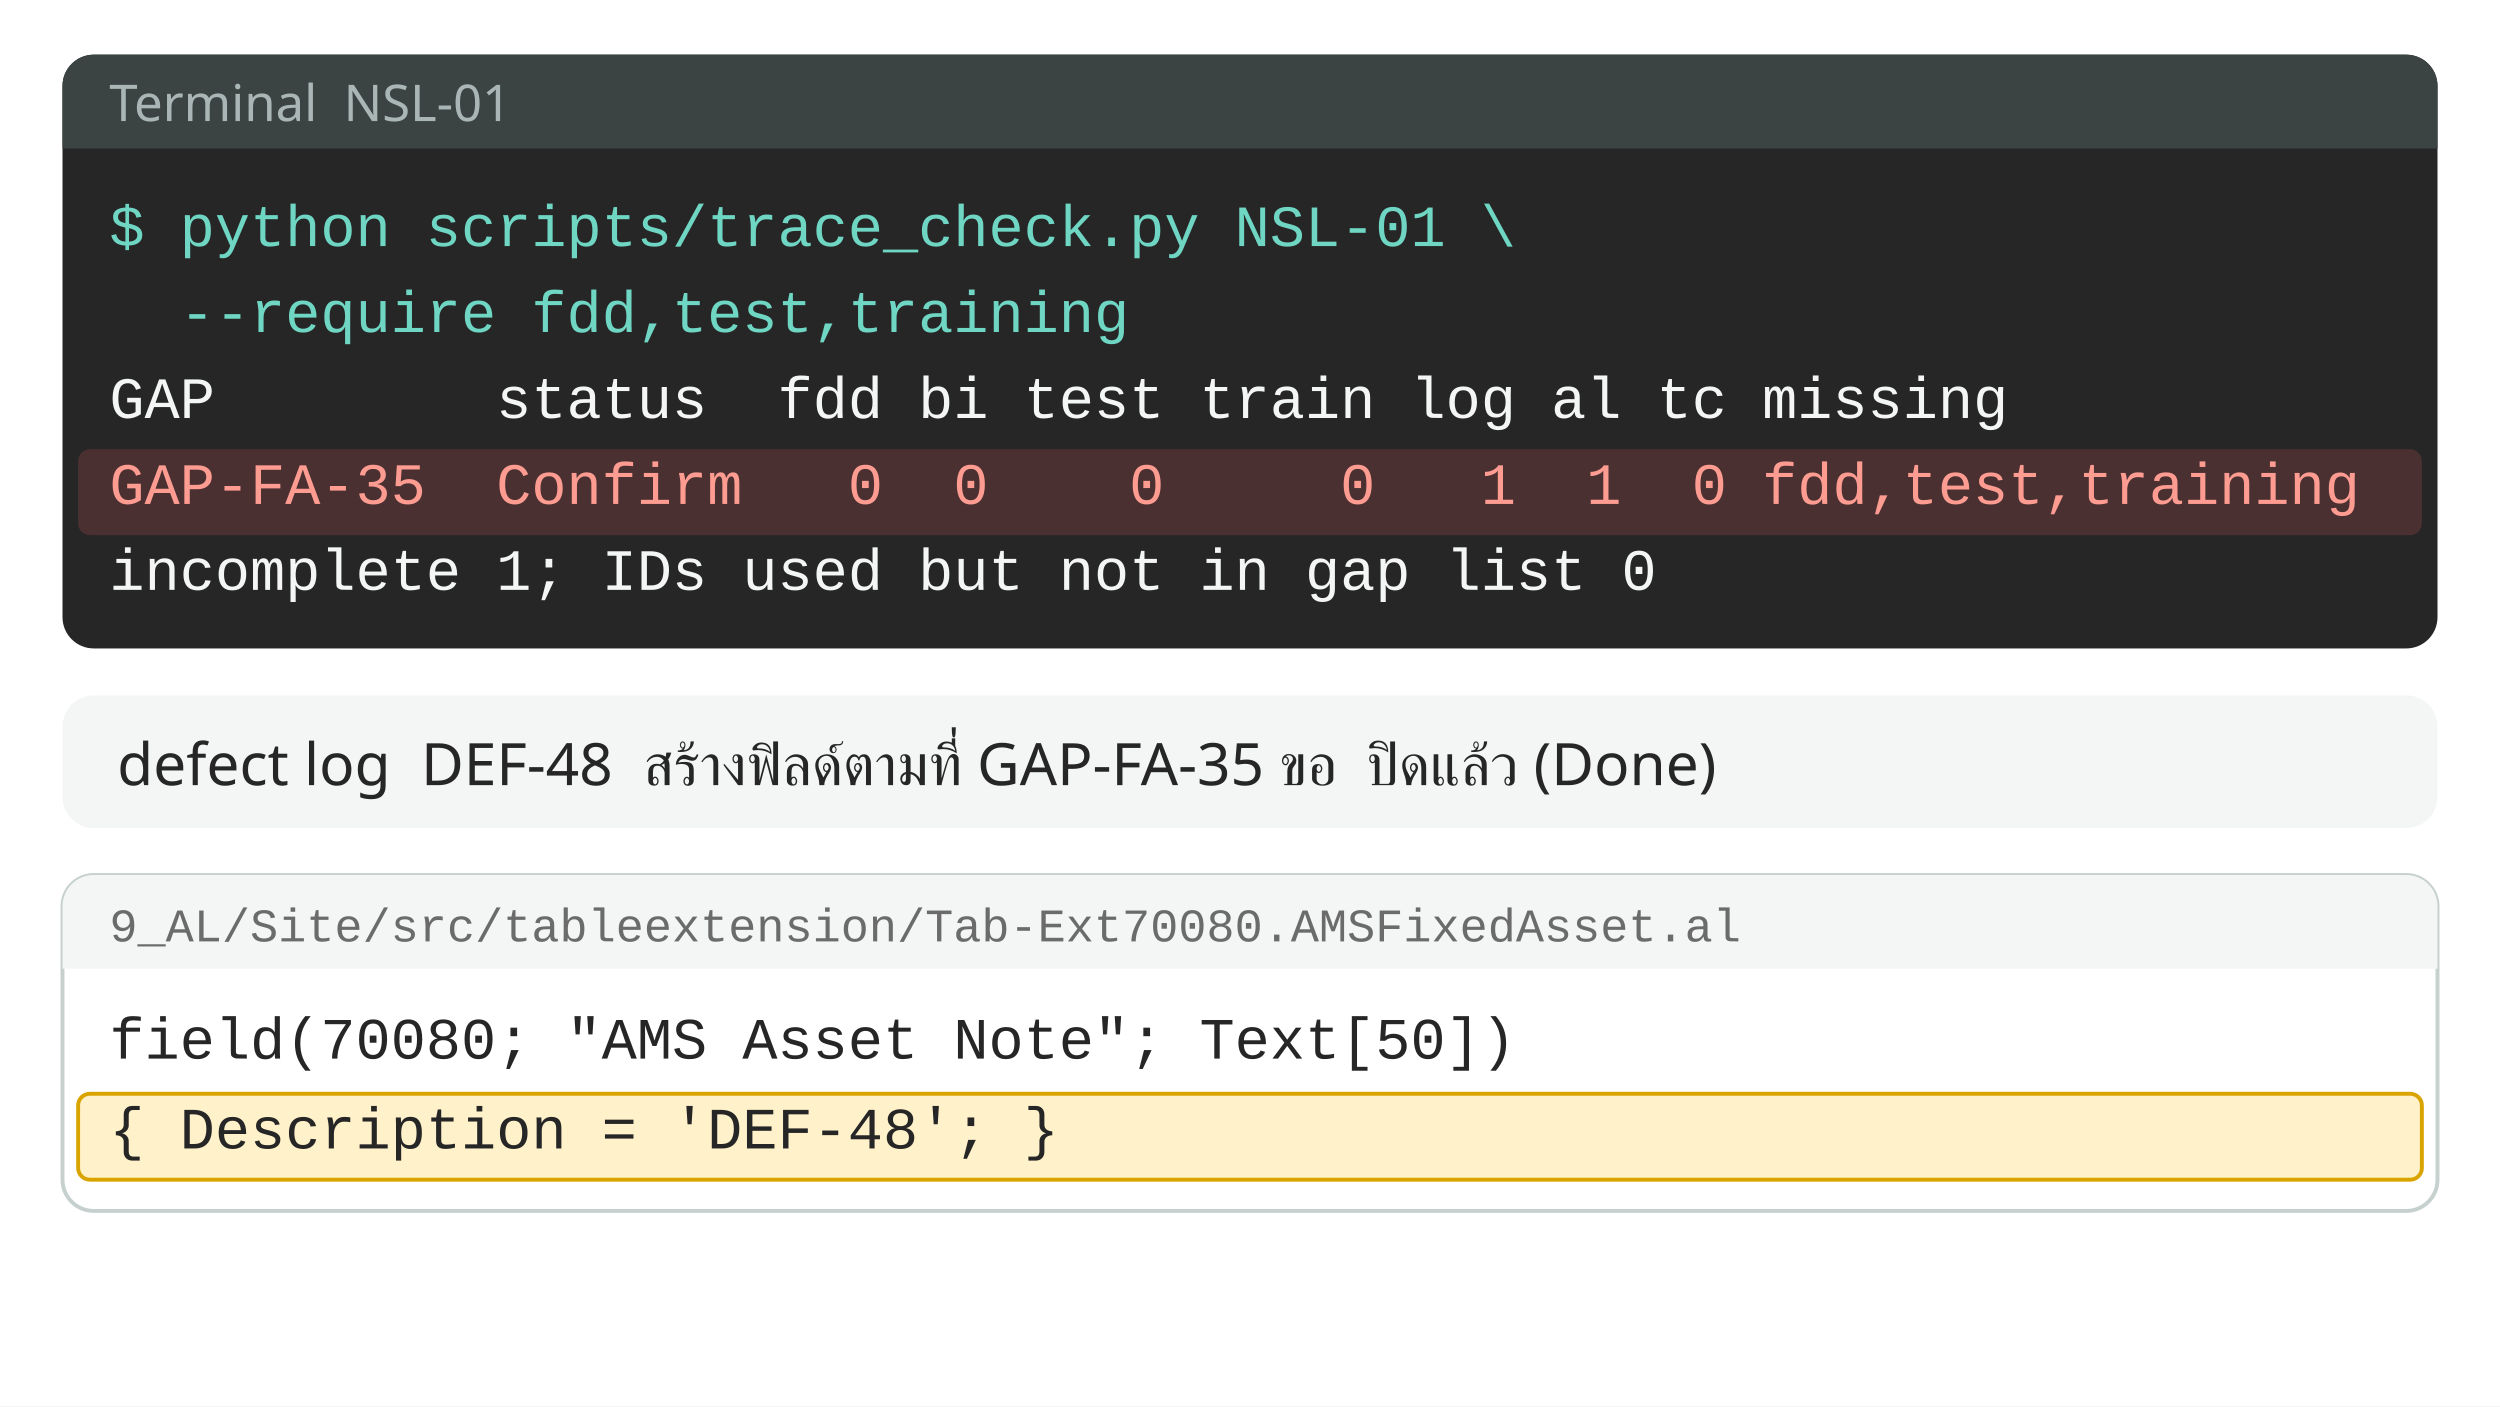
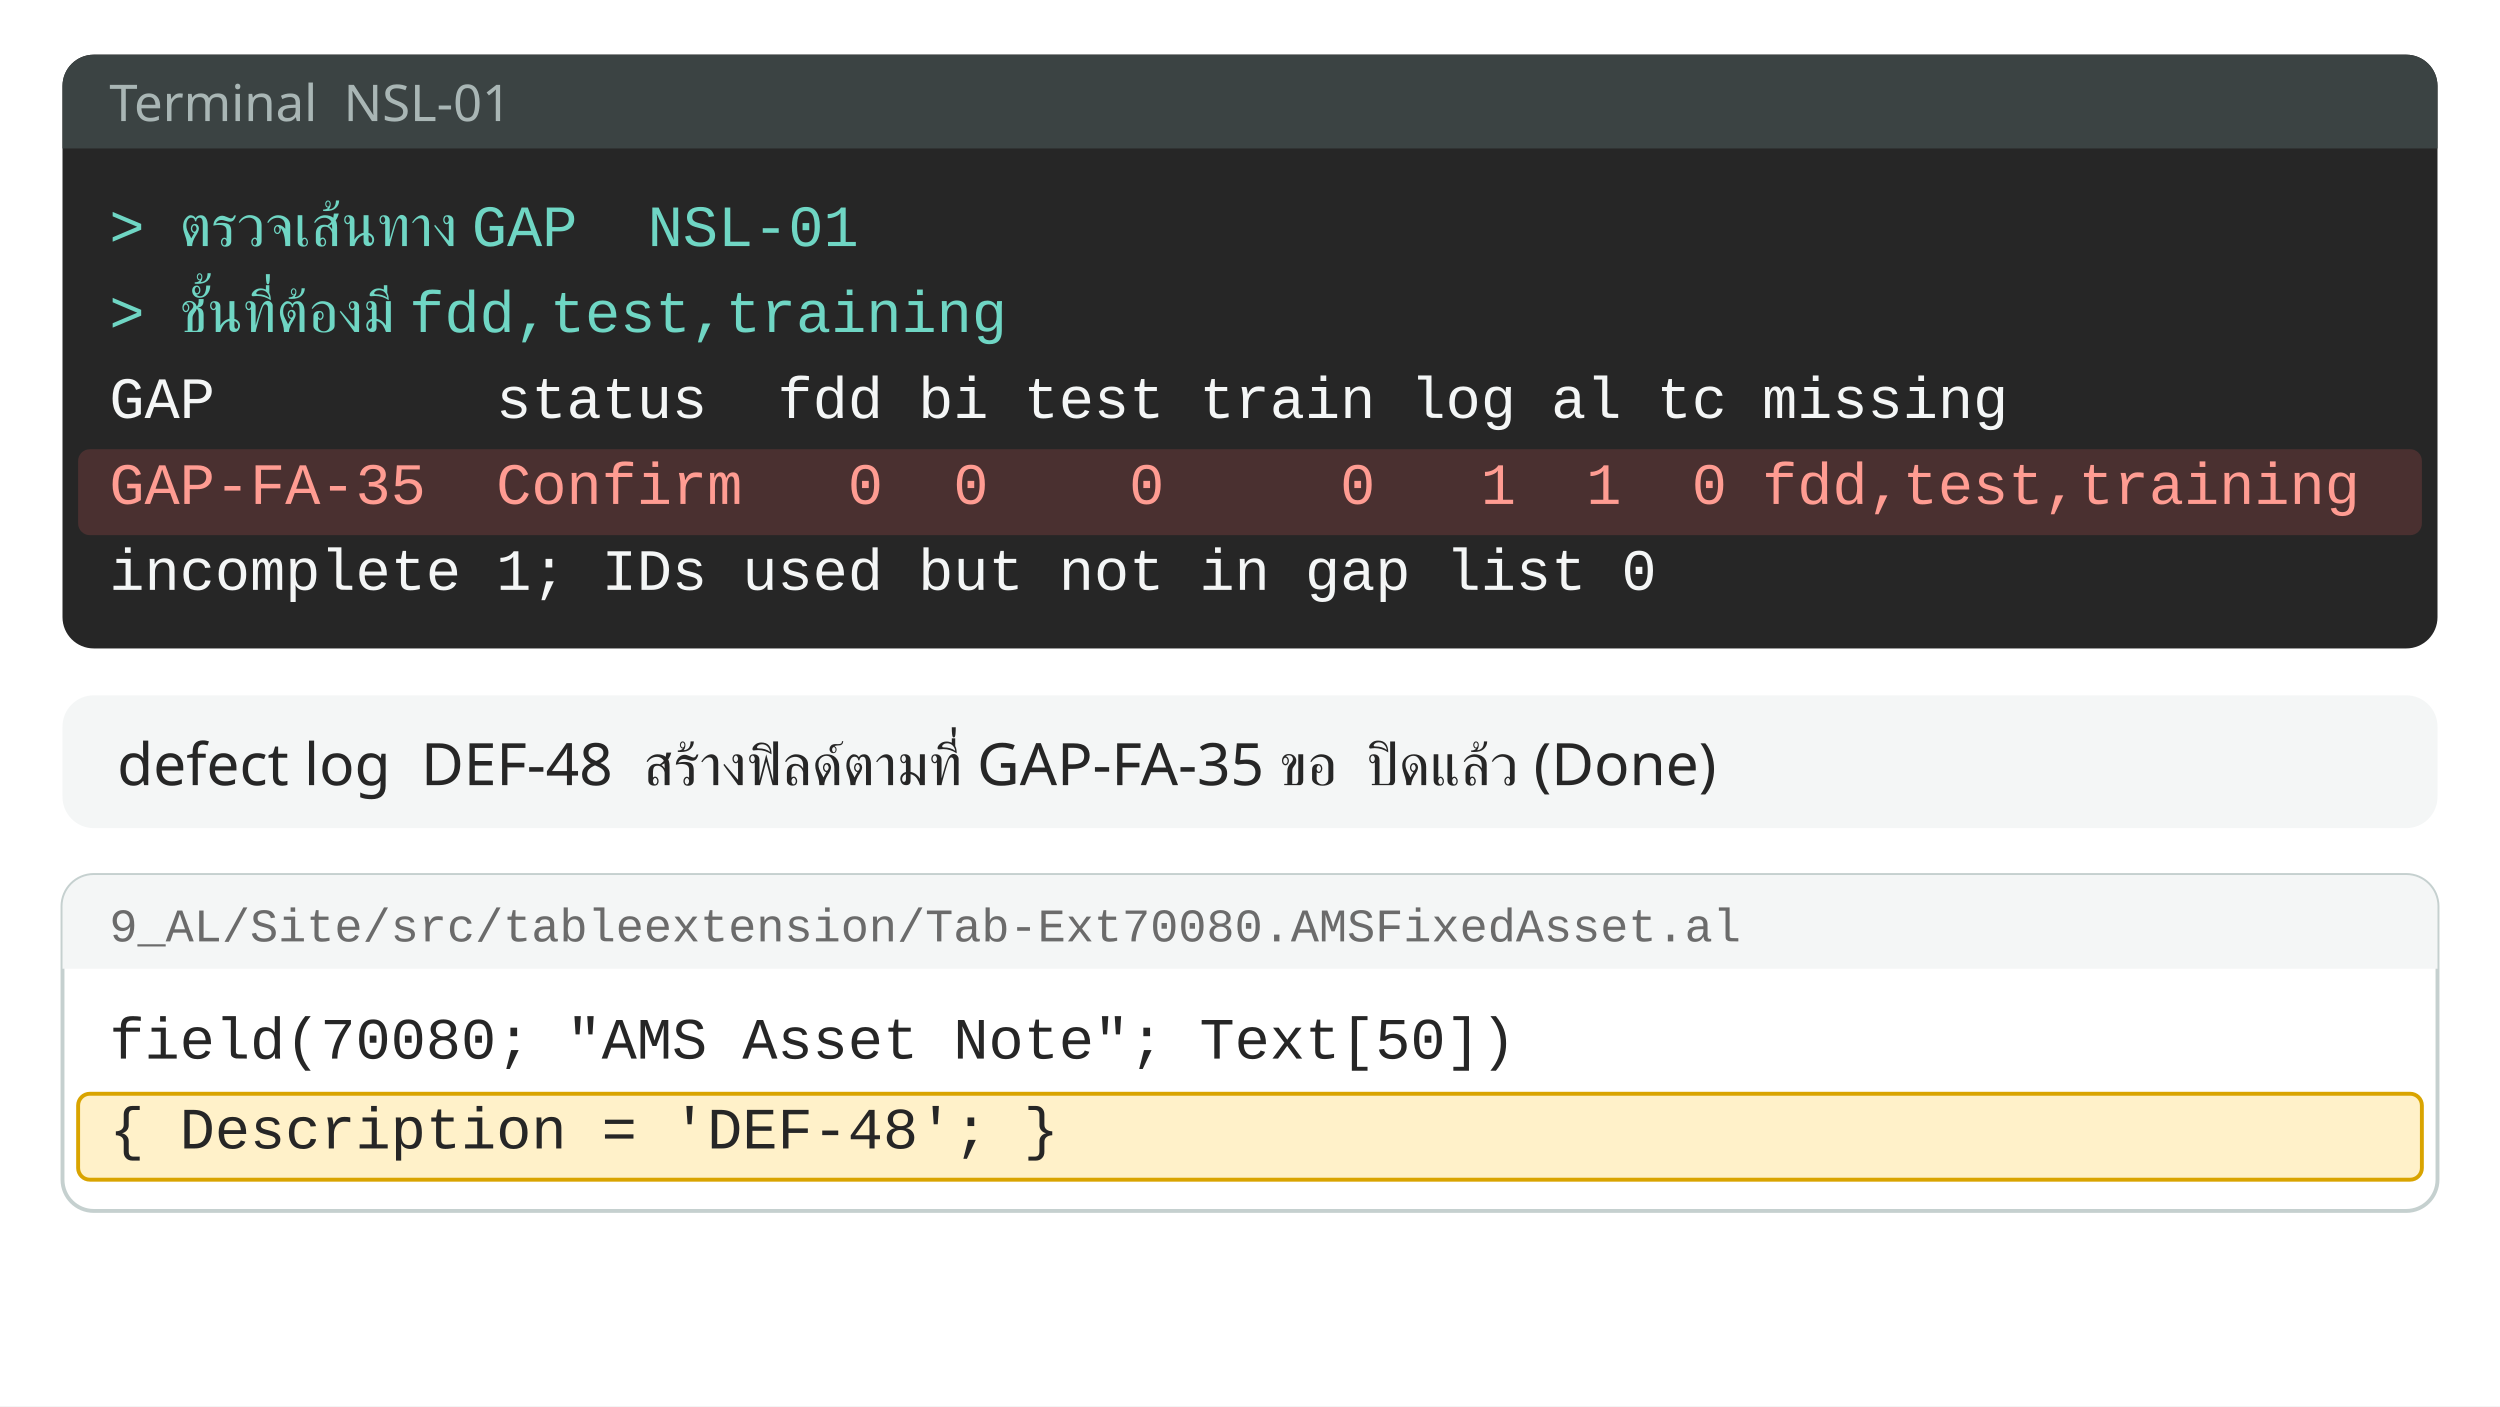
<svg xmlns="http://www.w3.org/2000/svg" width="640" height="360" viewBox="0 0 640 360" role="img">
  <rect width="640" height="360" fill="#FFFFFF" />
  <rect x="16" y="14" width="608" height="152" rx="8" fill="#262626" />
  <path d="M16 22 a8 8 0 0 1 8 -8 h592 a8 8 0 0 1 8 8 v16 h-608 Z" fill="#3B4343" />
  <text x="28" y="31" font-family="Prompt, Sarabun, Tahoma, sans-serif" font-size="13" fill="#A9B6B5" text-anchor="start" xml:space="preserve" style="white-space:pre">Terminal  NSL-01</text>
-   <text x="28" y="63" font-family="Consolas, 'Courier New', Prompt, Sarabun, Tahoma, monospace" font-size="15" fill="#6FD6C4" text-anchor="start" xml:space="preserve" style="white-space:pre">$ python scripts/trace_check.py NSL-01 \</text>
-   <text x="28" y="85" font-family="Consolas, 'Courier New', Prompt, Sarabun, Tahoma, monospace" font-size="15" fill="#6FD6C4" text-anchor="start" xml:space="preserve" style="white-space:pre">  --require fdd,test,training</text>
+   <text x="28" y="63" font-family="Consolas, 'Courier New', Prompt, Sarabun, Tahoma, monospace" font-size="15" fill="#6FD6C4" text-anchor="start" xml:space="preserve" style="white-space:pre">&gt; ตรวจเส้นทาง GAP  NSL-01</text>
+   <text x="28" y="85" font-family="Consolas, 'Courier New', Prompt, Sarabun, Tahoma, monospace" font-size="15" fill="#6FD6C4" text-anchor="start" xml:space="preserve" style="white-space:pre">&gt; ชั้นที่ต้องมี fdd,test,training</text>
  <text x="28" y="107" font-family="Consolas, 'Courier New', Prompt, Sarabun, Tahoma, monospace" font-size="15" fill="#F4F6F6" text-anchor="start" xml:space="preserve" style="white-space:pre">GAP        status  fdd bi test train log al tc missing</text>
  <rect x="20" y="115" width="600" height="22" rx="3" fill="#4A3030" />
  <text x="28" y="129" font-family="Consolas, 'Courier New', Prompt, Sarabun, Tahoma, monospace" font-size="15" fill="#FF9C92" text-anchor="start" xml:space="preserve" style="white-space:pre">GAP-FA-35  Confirm   0  0    0     0   1  1  0 fdd,test,training</text>
  <text x="28" y="151" font-family="Consolas, 'Courier New', Prompt, Sarabun, Tahoma, monospace" font-size="15" fill="#F4F6F6" text-anchor="start" xml:space="preserve" style="white-space:pre">incomplete 1; IDs used but not in gap list 0</text>
  <rect x="16" y="178" width="608" height="34" rx="8" fill="#F4F6F6" />
  <text x="30" y="201" font-family="Prompt, Sarabun, Tahoma, sans-serif" font-size="15" fill="#262626" text-anchor="start" xml:space="preserve" style="white-space:pre">defect log  DEF-48  สร้างฟิลด์ตามที่ GAP-FA-35 ขอ  ปิดแล้ว (Done)</text>
  <rect x="16" y="224" width="608" height="86" rx="8" fill="#FFFFFF" stroke="#C5D0CF" stroke-width="1" />
  <path d="M16 232 a8 8 0 0 1 8 -8 h592 a8 8 0 0 1 8 8 v16 h-608 Z" fill="#F4F6F6" />
  <text x="28" y="241" font-family="Consolas, 'Courier New', Prompt, Sarabun, Tahoma, monospace" font-size="12" fill="#6B6B6B" text-anchor="start" xml:space="preserve" style="white-space:pre">9_AL/Site/src/tableextension/Tab-Ext70080.AMSFixedAsset.al</text>
  <text x="28" y="271" font-family="Consolas, 'Courier New', Prompt, Sarabun, Tahoma, monospace" font-size="15" fill="#262626" text-anchor="start" xml:space="preserve" style="white-space:pre">field(70080; "AMS Asset Note"; Text[50])</text>
  <rect x="20" y="280" width="600" height="22" rx="3" fill="#FFF1C9" stroke="#D9A400" stroke-width="1" />
  <text x="28" y="294" font-family="Consolas, 'Courier New', Prompt, Sarabun, Tahoma, monospace" font-size="15" fill="#262626" text-anchor="start" xml:space="preserve" style="white-space:pre">{ Description = 'DEF-48'; }</text>
</svg>
